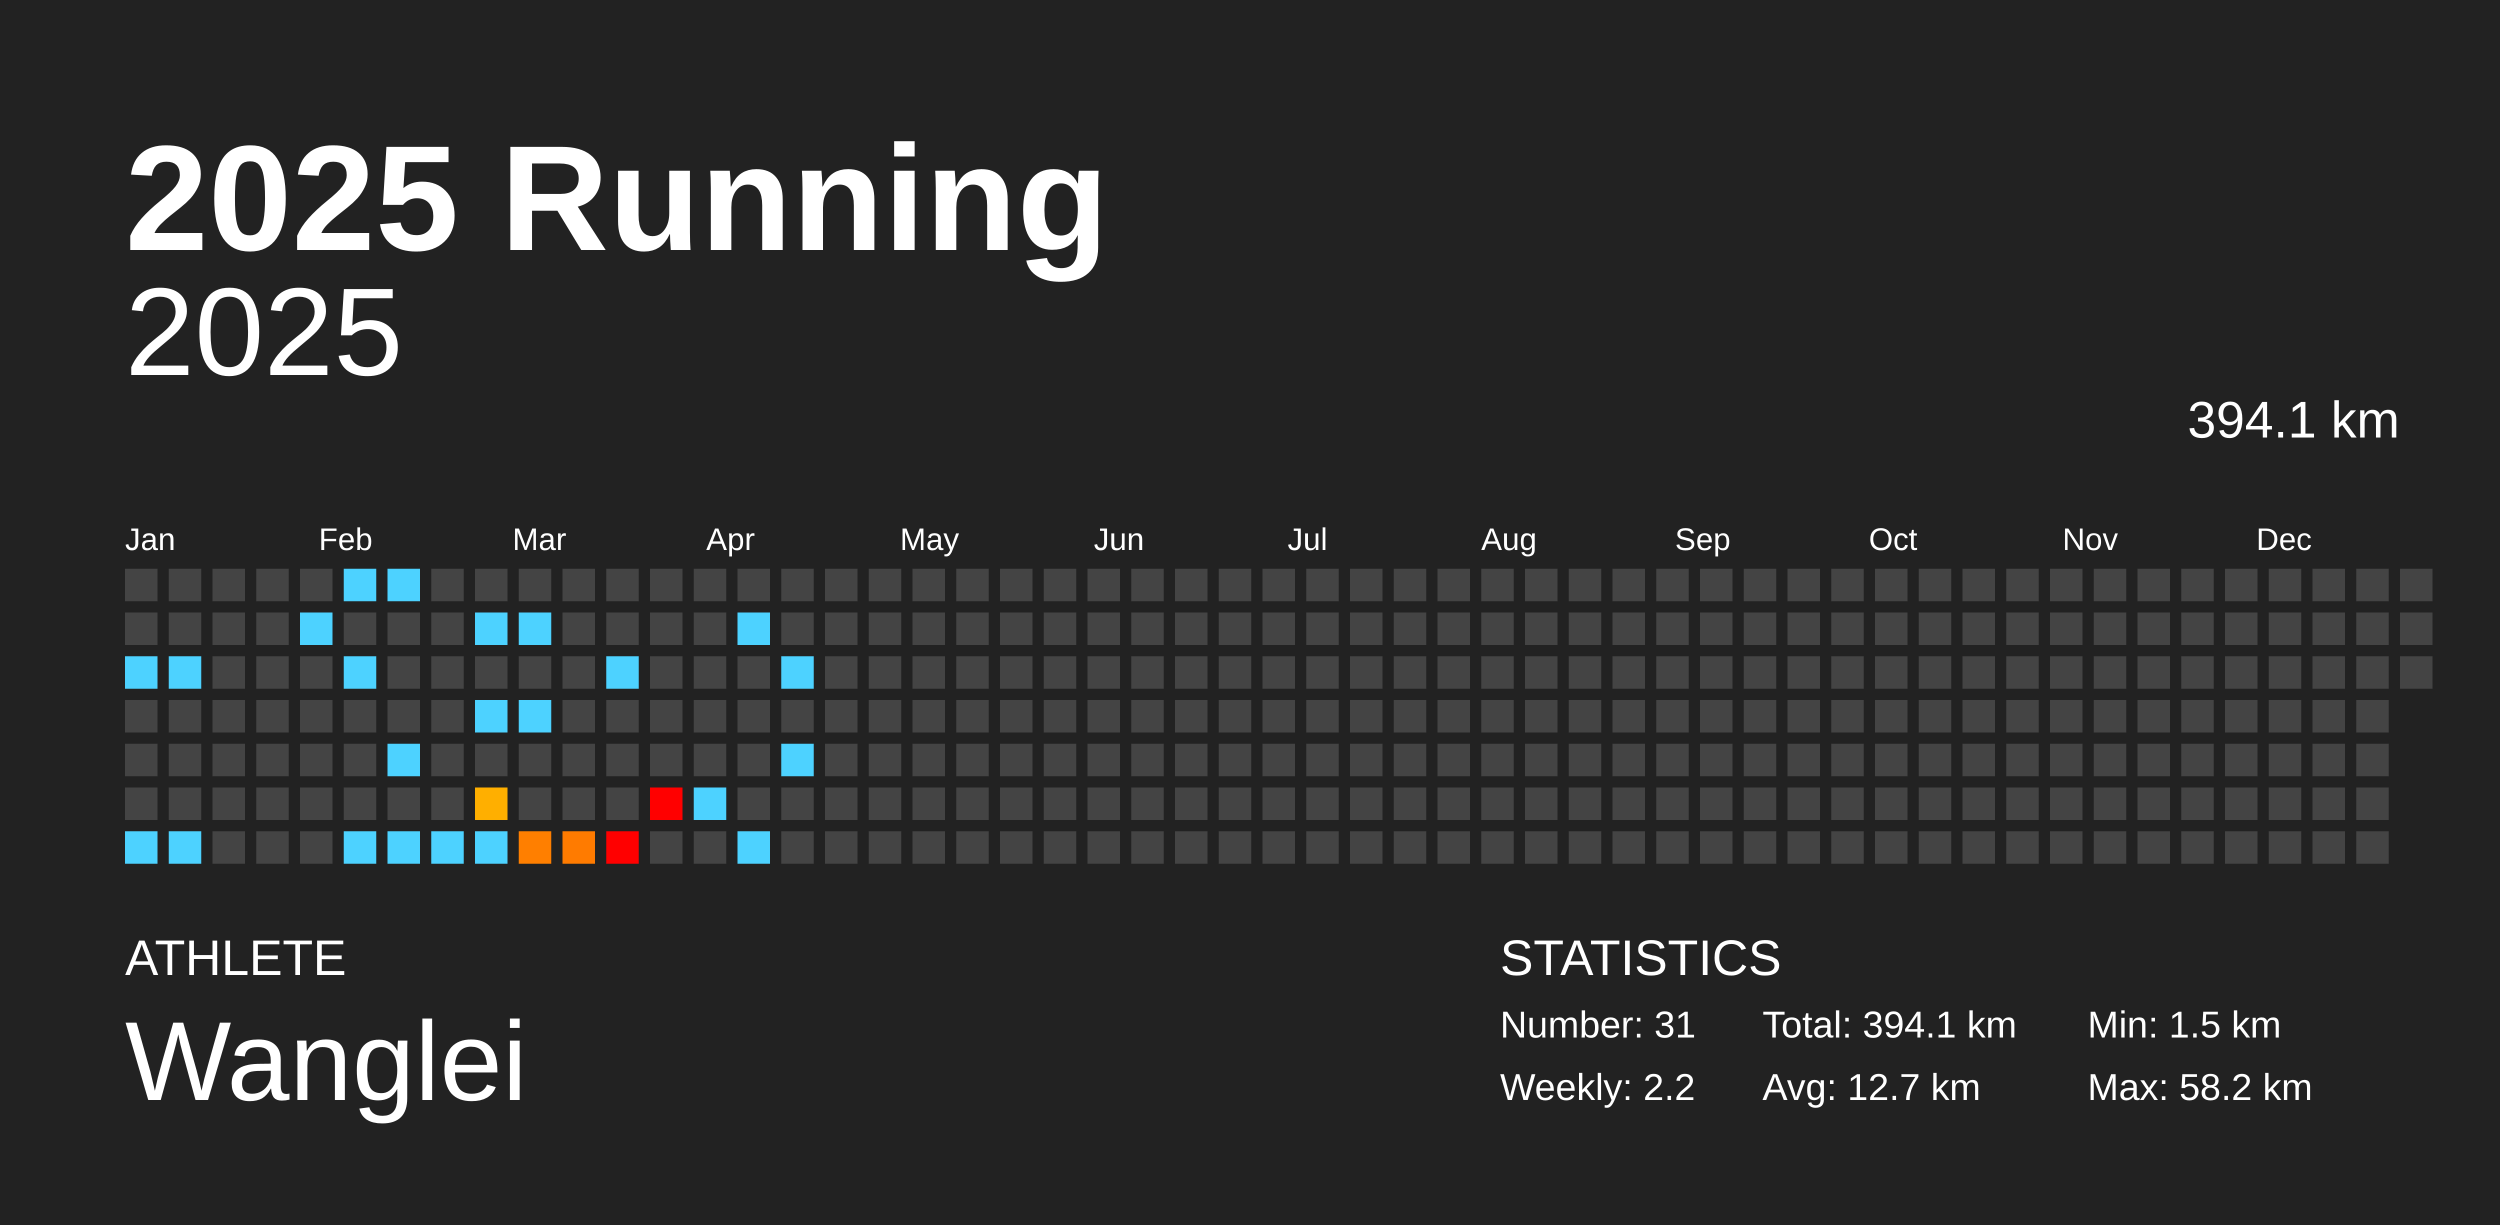
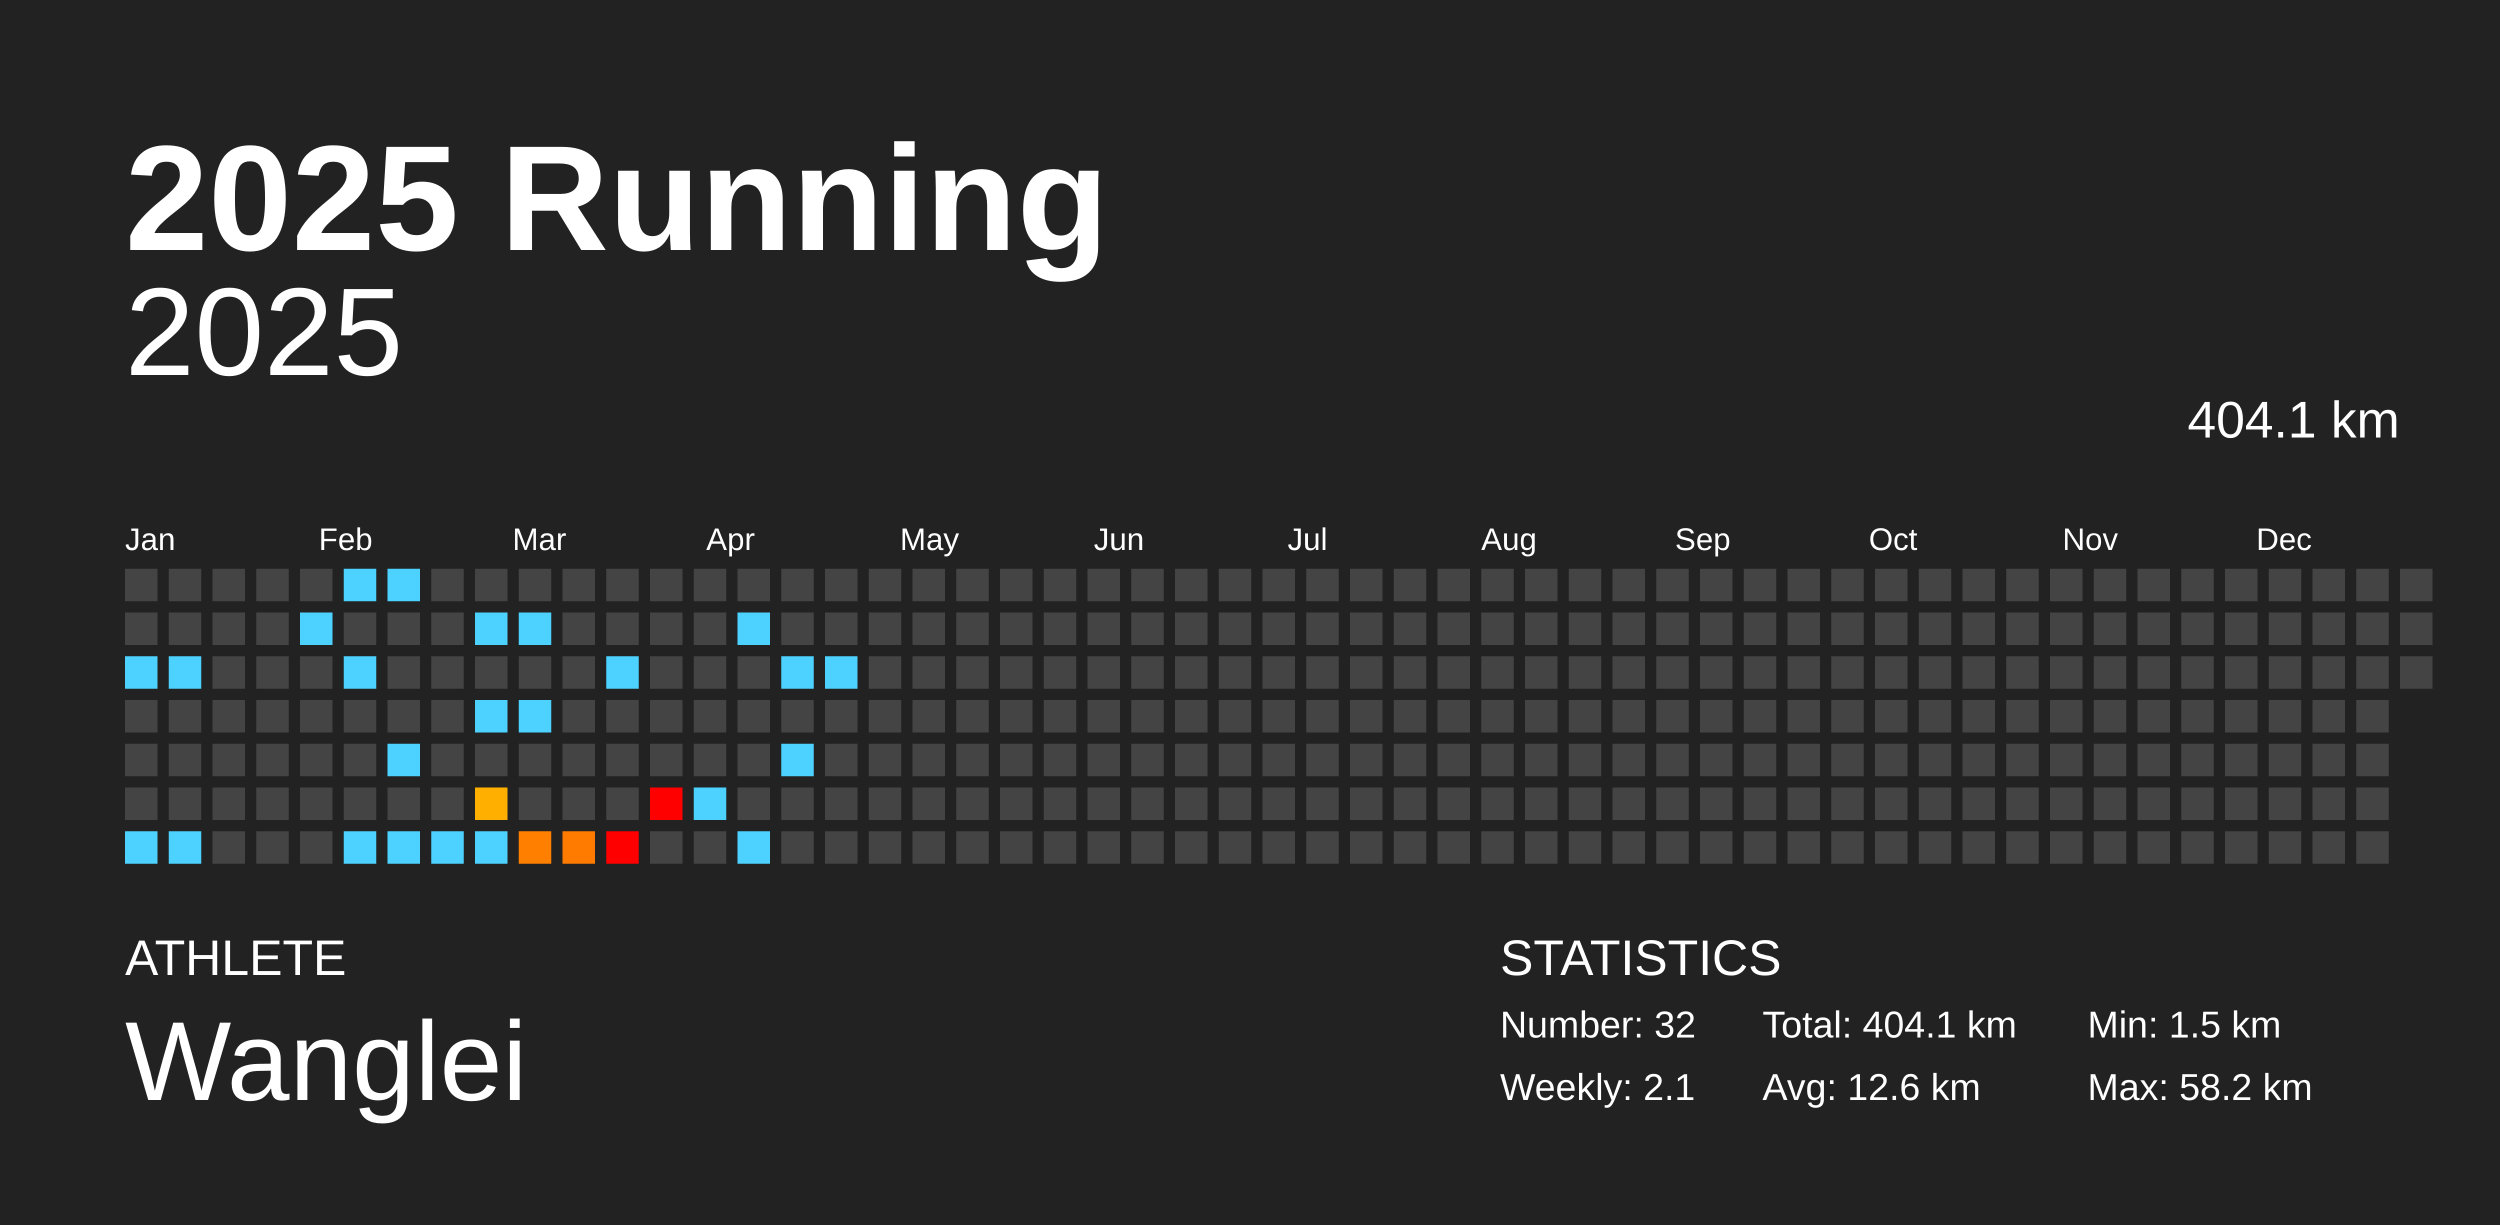
<svg xmlns="http://www.w3.org/2000/svg" baseProfile="full" height="98mm" version="1.1" viewBox="0,0,200,98" width="200mm">
  <defs />
  <rect fill="#222222" height="98" width="200" x="0" y="0" />
  <text fill="#FFFFFF" style="font-size:12px; font-family:Arial; font-weight:bold;" x="10" y="20">2025 Running</text>
  <text fill="#FFFFFF" style="font-size:4px; font-family:Arial" x="10" y="78">ATHLETE</text>
  <text fill="#FFFFFF" style="font-size:9px; font-family:Arial" x="10" y="88">Wanglei</text>
  <text fill="#FFFFFF" style="font-size:4px; font-family:Arial" x="120" y="78">STATISTICS</text>
-   <text fill="#FFFFFF" style="font-size:3px; font-family:Arial" x="120" y="83">Number: 31</text>
-   <text fill="#FFFFFF" style="font-size:3px; font-family:Arial" x="120" y="88">Weekly: 2.2</text>
-   <text fill="#FFFFFF" style="font-size:3px; font-family:Arial" x="141" y="83">Total: 394.1 km</text>
-   <text fill="#FFFFFF" style="font-size:3px; font-family:Arial" x="141" y="88">Avg: 12.7 km</text>
+   <text fill="#FFFFFF" style="font-size:3px; font-family:Arial" x="120" y="83">Number: 32</text>
+   <text fill="#FFFFFF" style="font-size:3px; font-family:Arial" x="120" y="88">Weekly: 2.1</text>
+   <text fill="#FFFFFF" style="font-size:3px; font-family:Arial" x="141" y="83">Total: 404.1 km</text>
+   <text fill="#FFFFFF" style="font-size:3px; font-family:Arial" x="141" y="88">Avg: 12.6 km</text>
  <text fill="#FFFFFF" style="font-size:3px; font-family:Arial" x="167" y="83">Min: 1.5 km</text>
  <text fill="#FFFFFF" style="font-size:3px; font-family:Arial" x="167" y="88">Max: 58.2 km</text>
  <text alignment-baseline="hanging" fill="#FFFFFF" style="font-size:10.0px; font-family:Arial;" x="10" y="30">2025</text>
-   <text alignment-baseline="hanging" fill="#FFFFFF" style="font-size:4.125px; font-family:Arial;" x="175" y="35">394.1 km</text>
+   <text alignment-baseline="hanging" fill="#FFFFFF" style="font-size:4.125px; font-family:Arial;" x="175" y="35">404.1 km</text>
  <text fill="#FFFFFF" style="font-size:2.5px; font-family:Arial" x="10.0" y="44">Jan</text>
  <text fill="#FFFFFF" style="font-size:2.5px; font-family:Arial" x="25.5" y="44">Feb</text>
  <text fill="#FFFFFF" style="font-size:2.5px; font-family:Arial" x="41.0" y="44">Mar</text>
  <text fill="#FFFFFF" style="font-size:2.5px; font-family:Arial" x="56.5" y="44">Apr</text>
  <text fill="#FFFFFF" style="font-size:2.5px; font-family:Arial" x="72.0" y="44">May</text>
  <text fill="#FFFFFF" style="font-size:2.5px; font-family:Arial" x="87.5" y="44">Jun</text>
  <text fill="#FFFFFF" style="font-size:2.5px; font-family:Arial" x="103.0" y="44">Jul</text>
  <text fill="#FFFFFF" style="font-size:2.5px; font-family:Arial" x="118.5" y="44">Aug</text>
  <text fill="#FFFFFF" style="font-size:2.5px; font-family:Arial" x="134.0" y="44">Sep</text>
  <text fill="#FFFFFF" style="font-size:2.5px; font-family:Arial" x="149.5" y="44">Oct</text>
  <text fill="#FFFFFF" style="font-size:2.5px; font-family:Arial" x="165.0" y="44">Nov</text>
  <text fill="#FFFFFF" style="font-size:2.5px; font-family:Arial" x="180.5" y="44">Dec</text>
  <rect fill="#444444" height="2.6" width="2.6" x="10.0" y="45.5" />
  <rect fill="#444444" height="2.6" width="2.6" x="10.0" y="49.0" />
  <rect fill="#4dd2ff" height="2.6" width="2.6" x="10.0" y="52.5" />
  <rect fill="#444444" height="2.6" width="2.6" x="10.0" y="56.0" />
  <rect fill="#444444" height="2.6" width="2.6" x="10.0" y="59.5" />
  <rect fill="#444444" height="2.6" width="2.6" x="10.0" y="63.0" />
  <rect fill="#4dd2ff" height="2.6" width="2.6" x="10.0" y="66.5" />
  <rect fill="#444444" height="2.6" width="2.6" x="13.5" y="45.5" />
  <rect fill="#444444" height="2.6" width="2.6" x="13.5" y="49.0" />
  <rect fill="#4dd2ff" height="2.6" width="2.6" x="13.5" y="52.5" />
  <rect fill="#444444" height="2.6" width="2.6" x="13.5" y="56.0" />
  <rect fill="#444444" height="2.6" width="2.6" x="13.5" y="59.5" />
  <rect fill="#444444" height="2.6" width="2.6" x="13.5" y="63.0" />
  <rect fill="#4dd2ff" height="2.6" width="2.6" x="13.5" y="66.5" />
  <rect fill="#444444" height="2.6" width="2.6" x="17.0" y="45.5" />
  <rect fill="#444444" height="2.6" width="2.6" x="17.0" y="49.0" />
  <rect fill="#444444" height="2.6" width="2.6" x="17.0" y="52.5" />
  <rect fill="#444444" height="2.6" width="2.6" x="17.0" y="56.0" />
  <rect fill="#444444" height="2.6" width="2.6" x="17.0" y="59.5" />
  <rect fill="#444444" height="2.6" width="2.6" x="17.0" y="63.0" />
  <rect fill="#444444" height="2.6" width="2.6" x="17.0" y="66.5" />
  <rect fill="#444444" height="2.6" width="2.6" x="20.5" y="45.5" />
  <rect fill="#444444" height="2.6" width="2.6" x="20.5" y="49.0" />
  <rect fill="#444444" height="2.6" width="2.6" x="20.5" y="52.5" />
  <rect fill="#444444" height="2.6" width="2.6" x="20.5" y="56.0" />
  <rect fill="#444444" height="2.6" width="2.6" x="20.5" y="59.5" />
  <rect fill="#444444" height="2.6" width="2.6" x="20.5" y="63.0" />
  <rect fill="#444444" height="2.6" width="2.6" x="20.5" y="66.5" />
  <rect fill="#444444" height="2.6" width="2.6" x="24.0" y="45.5" />
  <rect fill="#4dd2ff" height="2.6" width="2.6" x="24.0" y="49.0" />
  <rect fill="#444444" height="2.6" width="2.6" x="24.0" y="52.5" />
  <rect fill="#444444" height="2.6" width="2.6" x="24.0" y="56.0" />
  <rect fill="#444444" height="2.6" width="2.6" x="24.0" y="59.5" />
  <rect fill="#444444" height="2.6" width="2.6" x="24.0" y="63.0" />
  <rect fill="#444444" height="2.6" width="2.6" x="24.0" y="66.5" />
  <rect fill="#4dd2ff" height="2.6" width="2.6" x="27.5" y="45.5" />
  <rect fill="#444444" height="2.6" width="2.6" x="27.5" y="49.0" />
  <rect fill="#4dd2ff" height="2.6" width="2.6" x="27.5" y="52.5" />
  <rect fill="#444444" height="2.6" width="2.6" x="27.5" y="56.0" />
  <rect fill="#444444" height="2.6" width="2.6" x="27.5" y="59.5" />
  <rect fill="#444444" height="2.6" width="2.6" x="27.5" y="63.0" />
  <rect fill="#4dd2ff" height="2.6" width="2.6" x="27.5" y="66.5" />
  <rect fill="#4dd2ff" height="2.6" width="2.6" x="31.0" y="45.5" />
  <rect fill="#444444" height="2.6" width="2.6" x="31.0" y="49.0" />
  <rect fill="#444444" height="2.6" width="2.6" x="31.0" y="52.5" />
  <rect fill="#444444" height="2.6" width="2.6" x="31.0" y="56.0" />
  <rect fill="#4dd2ff" height="2.6" width="2.6" x="31.0" y="59.5" />
  <rect fill="#444444" height="2.6" width="2.6" x="31.0" y="63.0" />
  <rect fill="#4dd2ff" height="2.6" width="2.6" x="31.0" y="66.5" />
  <rect fill="#444444" height="2.6" width="2.6" x="34.5" y="45.5" />
  <rect fill="#444444" height="2.6" width="2.6" x="34.5" y="49.0" />
  <rect fill="#444444" height="2.6" width="2.6" x="34.5" y="52.5" />
  <rect fill="#444444" height="2.6" width="2.6" x="34.5" y="56.0" />
  <rect fill="#444444" height="2.6" width="2.6" x="34.5" y="59.5" />
  <rect fill="#444444" height="2.6" width="2.6" x="34.5" y="63.0" />
  <rect fill="#4dd2ff" height="2.6" width="2.6" x="34.5" y="66.5" />
  <rect fill="#444444" height="2.6" width="2.6" x="38.0" y="45.5" />
  <rect fill="#4dd2ff" height="2.6" width="2.6" x="38.0" y="49.0" />
  <rect fill="#444444" height="2.6" width="2.6" x="38.0" y="52.5" />
  <rect fill="#4dd2ff" height="2.6" width="2.6" x="38.0" y="56.0" />
  <rect fill="#444444" height="2.6" width="2.6" x="38.0" y="59.5" />
  <rect fill="#ffaf00" height="2.6" width="2.6" x="38.0" y="63.0" />
  <rect fill="#4dd2ff" height="2.6" width="2.6" x="38.0" y="66.5" />
  <rect fill="#444444" height="2.6" width="2.6" x="41.5" y="45.5" />
  <rect fill="#4dd2ff" height="2.6" width="2.6" x="41.5" y="49.0" />
  <rect fill="#444444" height="2.6" width="2.6" x="41.5" y="52.5" />
  <rect fill="#4dd2ff" height="2.6" width="2.6" x="41.5" y="56.0" />
  <rect fill="#444444" height="2.6" width="2.6" x="41.5" y="59.5" />
  <rect fill="#444444" height="2.6" width="2.6" x="41.5" y="63.0" />
  <rect fill="#ff7f00" height="2.6" width="2.6" x="41.5" y="66.5" />
  <rect fill="#444444" height="2.6" width="2.6" x="45.0" y="45.5" />
  <rect fill="#444444" height="2.6" width="2.6" x="45.0" y="49.0" />
  <rect fill="#444444" height="2.6" width="2.6" x="45.0" y="52.5" />
  <rect fill="#444444" height="2.6" width="2.6" x="45.0" y="56.0" />
  <rect fill="#444444" height="2.6" width="2.6" x="45.0" y="59.5" />
  <rect fill="#444444" height="2.6" width="2.6" x="45.0" y="63.0" />
  <rect fill="#ff7b00" height="2.6" width="2.6" x="45.0" y="66.5" />
  <rect fill="#444444" height="2.6" width="2.6" x="48.5" y="45.5" />
  <rect fill="#444444" height="2.6" width="2.6" x="48.5" y="49.0" />
  <rect fill="#4dd2ff" height="2.6" width="2.6" x="48.5" y="52.5" />
  <rect fill="#444444" height="2.6" width="2.6" x="48.5" y="56.0" />
  <rect fill="#444444" height="2.6" width="2.6" x="48.5" y="59.5" />
  <rect fill="#444444" height="2.6" width="2.6" x="48.5" y="63.0" />
  <rect fill="red" height="2.6" width="2.6" x="48.5" y="66.5" />
  <rect fill="#444444" height="2.6" width="2.6" x="52.0" y="45.5" />
  <rect fill="#444444" height="2.6" width="2.6" x="52.0" y="49.0" />
  <rect fill="#444444" height="2.6" width="2.6" x="52.0" y="52.5" />
  <rect fill="#444444" height="2.6" width="2.6" x="52.0" y="56.0" />
  <rect fill="#444444" height="2.6" width="2.6" x="52.0" y="59.5" />
  <rect fill="red" height="2.6" width="2.6" x="52.0" y="63.0" />
  <rect fill="#444444" height="2.6" width="2.6" x="52.0" y="66.5" />
  <rect fill="#444444" height="2.6" width="2.6" x="55.5" y="45.5" />
  <rect fill="#444444" height="2.6" width="2.6" x="55.5" y="49.0" />
  <rect fill="#444444" height="2.6" width="2.6" x="55.5" y="52.5" />
  <rect fill="#444444" height="2.6" width="2.6" x="55.5" y="56.0" />
  <rect fill="#444444" height="2.6" width="2.6" x="55.5" y="59.5" />
  <rect fill="#4dd2ff" height="2.6" width="2.6" x="55.5" y="63.0" />
  <rect fill="#444444" height="2.6" width="2.6" x="55.5" y="66.5" />
  <rect fill="#444444" height="2.6" width="2.6" x="59.0" y="45.5" />
  <rect fill="#4dd2ff" height="2.6" width="2.6" x="59.0" y="49.0" />
  <rect fill="#444444" height="2.6" width="2.6" x="59.0" y="52.5" />
  <rect fill="#444444" height="2.6" width="2.6" x="59.0" y="56.0" />
  <rect fill="#444444" height="2.6" width="2.6" x="59.0" y="59.5" />
  <rect fill="#444444" height="2.6" width="2.6" x="59.0" y="63.0" />
  <rect fill="#4dd2ff" height="2.6" width="2.6" x="59.0" y="66.5" />
  <rect fill="#444444" height="2.6" width="2.6" x="62.5" y="45.5" />
  <rect fill="#444444" height="2.6" width="2.6" x="62.5" y="49.0" />
  <rect fill="#4dd2ff" height="2.6" width="2.6" x="62.5" y="52.5" />
  <rect fill="#444444" height="2.6" width="2.6" x="62.5" y="56.0" />
  <rect fill="#4dd2ff" height="2.6" width="2.6" x="62.5" y="59.5" />
  <rect fill="#444444" height="2.6" width="2.6" x="62.5" y="63.0" />
  <rect fill="#444444" height="2.6" width="2.6" x="62.5" y="66.5" />
  <rect fill="#444444" height="2.6" width="2.6" x="66.0" y="45.5" />
  <rect fill="#444444" height="2.6" width="2.6" x="66.0" y="49.0" />
-   <rect fill="#444444" height="2.6" width="2.6" x="66.0" y="52.5" />
+   <rect fill="#4dd2ff" height="2.6" width="2.6" x="66.0" y="52.5" />
  <rect fill="#444444" height="2.6" width="2.6" x="66.0" y="56.0" />
  <rect fill="#444444" height="2.6" width="2.6" x="66.0" y="59.5" />
  <rect fill="#444444" height="2.6" width="2.6" x="66.0" y="63.0" />
  <rect fill="#444444" height="2.6" width="2.6" x="66.0" y="66.5" />
  <rect fill="#444444" height="2.6" width="2.6" x="69.5" y="45.5" />
  <rect fill="#444444" height="2.6" width="2.6" x="69.5" y="49.0" />
  <rect fill="#444444" height="2.6" width="2.6" x="69.5" y="52.5" />
  <rect fill="#444444" height="2.6" width="2.6" x="69.5" y="56.0" />
  <rect fill="#444444" height="2.6" width="2.6" x="69.5" y="59.5" />
  <rect fill="#444444" height="2.6" width="2.6" x="69.5" y="63.0" />
  <rect fill="#444444" height="2.6" width="2.6" x="69.5" y="66.5" />
  <rect fill="#444444" height="2.6" width="2.6" x="73.0" y="45.5" />
  <rect fill="#444444" height="2.6" width="2.6" x="73.0" y="49.0" />
  <rect fill="#444444" height="2.6" width="2.6" x="73.0" y="52.5" />
  <rect fill="#444444" height="2.6" width="2.6" x="73.0" y="56.0" />
  <rect fill="#444444" height="2.6" width="2.6" x="73.0" y="59.5" />
  <rect fill="#444444" height="2.6" width="2.6" x="73.0" y="63.0" />
  <rect fill="#444444" height="2.6" width="2.6" x="73.0" y="66.5" />
  <rect fill="#444444" height="2.6" width="2.6" x="76.5" y="45.5" />
  <rect fill="#444444" height="2.6" width="2.6" x="76.5" y="49.0" />
  <rect fill="#444444" height="2.6" width="2.6" x="76.5" y="52.5" />
  <rect fill="#444444" height="2.6" width="2.6" x="76.5" y="56.0" />
  <rect fill="#444444" height="2.6" width="2.6" x="76.5" y="59.5" />
  <rect fill="#444444" height="2.6" width="2.6" x="76.5" y="63.0" />
  <rect fill="#444444" height="2.6" width="2.6" x="76.5" y="66.5" />
  <rect fill="#444444" height="2.6" width="2.6" x="80.0" y="45.5" />
  <rect fill="#444444" height="2.6" width="2.6" x="80.0" y="49.0" />
  <rect fill="#444444" height="2.6" width="2.6" x="80.0" y="52.5" />
  <rect fill="#444444" height="2.6" width="2.6" x="80.0" y="56.0" />
  <rect fill="#444444" height="2.6" width="2.6" x="80.0" y="59.5" />
  <rect fill="#444444" height="2.6" width="2.6" x="80.0" y="63.0" />
  <rect fill="#444444" height="2.6" width="2.6" x="80.0" y="66.5" />
  <rect fill="#444444" height="2.6" width="2.6" x="83.5" y="45.5" />
  <rect fill="#444444" height="2.6" width="2.6" x="83.5" y="49.0" />
  <rect fill="#444444" height="2.6" width="2.6" x="83.5" y="52.5" />
  <rect fill="#444444" height="2.6" width="2.6" x="83.5" y="56.0" />
  <rect fill="#444444" height="2.6" width="2.6" x="83.5" y="59.5" />
  <rect fill="#444444" height="2.6" width="2.6" x="83.5" y="63.0" />
  <rect fill="#444444" height="2.6" width="2.6" x="83.5" y="66.5" />
  <rect fill="#444444" height="2.6" width="2.6" x="87.0" y="45.5" />
  <rect fill="#444444" height="2.6" width="2.6" x="87.0" y="49.0" />
  <rect fill="#444444" height="2.6" width="2.6" x="87.0" y="52.5" />
  <rect fill="#444444" height="2.6" width="2.6" x="87.0" y="56.0" />
  <rect fill="#444444" height="2.6" width="2.6" x="87.0" y="59.5" />
  <rect fill="#444444" height="2.6" width="2.6" x="87.0" y="63.0" />
  <rect fill="#444444" height="2.6" width="2.6" x="87.0" y="66.5" />
  <rect fill="#444444" height="2.6" width="2.6" x="90.5" y="45.5" />
  <rect fill="#444444" height="2.6" width="2.6" x="90.5" y="49.0" />
  <rect fill="#444444" height="2.6" width="2.6" x="90.5" y="52.5" />
  <rect fill="#444444" height="2.6" width="2.6" x="90.5" y="56.0" />
  <rect fill="#444444" height="2.6" width="2.6" x="90.5" y="59.5" />
  <rect fill="#444444" height="2.6" width="2.6" x="90.5" y="63.0" />
  <rect fill="#444444" height="2.6" width="2.6" x="90.5" y="66.5" />
  <rect fill="#444444" height="2.6" width="2.6" x="94.0" y="45.5" />
  <rect fill="#444444" height="2.6" width="2.6" x="94.0" y="49.0" />
  <rect fill="#444444" height="2.6" width="2.6" x="94.0" y="52.5" />
  <rect fill="#444444" height="2.6" width="2.6" x="94.0" y="56.0" />
  <rect fill="#444444" height="2.6" width="2.6" x="94.0" y="59.5" />
  <rect fill="#444444" height="2.6" width="2.6" x="94.0" y="63.0" />
  <rect fill="#444444" height="2.6" width="2.6" x="94.0" y="66.5" />
  <rect fill="#444444" height="2.6" width="2.6" x="97.5" y="45.5" />
  <rect fill="#444444" height="2.6" width="2.6" x="97.5" y="49.0" />
  <rect fill="#444444" height="2.6" width="2.6" x="97.5" y="52.5" />
  <rect fill="#444444" height="2.6" width="2.6" x="97.5" y="56.0" />
  <rect fill="#444444" height="2.6" width="2.6" x="97.5" y="59.5" />
  <rect fill="#444444" height="2.6" width="2.6" x="97.5" y="63.0" />
  <rect fill="#444444" height="2.6" width="2.6" x="97.5" y="66.5" />
  <rect fill="#444444" height="2.6" width="2.6" x="101.0" y="45.5" />
  <rect fill="#444444" height="2.6" width="2.6" x="101.0" y="49.0" />
  <rect fill="#444444" height="2.6" width="2.6" x="101.0" y="52.5" />
  <rect fill="#444444" height="2.6" width="2.6" x="101.0" y="56.0" />
  <rect fill="#444444" height="2.6" width="2.6" x="101.0" y="59.5" />
  <rect fill="#444444" height="2.6" width="2.6" x="101.0" y="63.0" />
  <rect fill="#444444" height="2.6" width="2.6" x="101.0" y="66.5" />
  <rect fill="#444444" height="2.6" width="2.6" x="104.5" y="45.5" />
  <rect fill="#444444" height="2.6" width="2.6" x="104.5" y="49.0" />
  <rect fill="#444444" height="2.6" width="2.6" x="104.5" y="52.5" />
  <rect fill="#444444" height="2.6" width="2.6" x="104.5" y="56.0" />
  <rect fill="#444444" height="2.6" width="2.6" x="104.5" y="59.5" />
  <rect fill="#444444" height="2.6" width="2.6" x="104.5" y="63.0" />
  <rect fill="#444444" height="2.6" width="2.6" x="104.5" y="66.5" />
  <rect fill="#444444" height="2.6" width="2.6" x="108.0" y="45.5" />
  <rect fill="#444444" height="2.6" width="2.6" x="108.0" y="49.0" />
  <rect fill="#444444" height="2.6" width="2.6" x="108.0" y="52.5" />
  <rect fill="#444444" height="2.6" width="2.6" x="108.0" y="56.0" />
  <rect fill="#444444" height="2.6" width="2.6" x="108.0" y="59.5" />
  <rect fill="#444444" height="2.6" width="2.6" x="108.0" y="63.0" />
  <rect fill="#444444" height="2.6" width="2.6" x="108.0" y="66.5" />
  <rect fill="#444444" height="2.6" width="2.6" x="111.5" y="45.5" />
  <rect fill="#444444" height="2.6" width="2.6" x="111.5" y="49.0" />
  <rect fill="#444444" height="2.6" width="2.6" x="111.5" y="52.5" />
  <rect fill="#444444" height="2.6" width="2.6" x="111.5" y="56.0" />
  <rect fill="#444444" height="2.6" width="2.6" x="111.5" y="59.5" />
  <rect fill="#444444" height="2.6" width="2.6" x="111.5" y="63.0" />
  <rect fill="#444444" height="2.6" width="2.6" x="111.5" y="66.5" />
  <rect fill="#444444" height="2.6" width="2.6" x="115.0" y="45.5" />
  <rect fill="#444444" height="2.6" width="2.6" x="115.0" y="49.0" />
  <rect fill="#444444" height="2.6" width="2.6" x="115.0" y="52.5" />
  <rect fill="#444444" height="2.6" width="2.6" x="115.0" y="56.0" />
  <rect fill="#444444" height="2.6" width="2.6" x="115.0" y="59.5" />
  <rect fill="#444444" height="2.6" width="2.6" x="115.0" y="63.0" />
  <rect fill="#444444" height="2.6" width="2.6" x="115.0" y="66.5" />
  <rect fill="#444444" height="2.6" width="2.6" x="118.5" y="45.5" />
  <rect fill="#444444" height="2.6" width="2.6" x="118.5" y="49.0" />
  <rect fill="#444444" height="2.6" width="2.6" x="118.5" y="52.5" />
  <rect fill="#444444" height="2.6" width="2.6" x="118.5" y="56.0" />
  <rect fill="#444444" height="2.6" width="2.6" x="118.5" y="59.5" />
  <rect fill="#444444" height="2.6" width="2.6" x="118.5" y="63.0" />
  <rect fill="#444444" height="2.6" width="2.6" x="118.5" y="66.5" />
  <rect fill="#444444" height="2.6" width="2.6" x="122.0" y="45.5" />
  <rect fill="#444444" height="2.6" width="2.6" x="122.0" y="49.0" />
  <rect fill="#444444" height="2.6" width="2.6" x="122.0" y="52.5" />
  <rect fill="#444444" height="2.6" width="2.6" x="122.0" y="56.0" />
  <rect fill="#444444" height="2.6" width="2.6" x="122.0" y="59.5" />
  <rect fill="#444444" height="2.6" width="2.6" x="122.0" y="63.0" />
  <rect fill="#444444" height="2.6" width="2.6" x="122.0" y="66.5" />
  <rect fill="#444444" height="2.6" width="2.6" x="125.5" y="45.5" />
  <rect fill="#444444" height="2.6" width="2.6" x="125.5" y="49.0" />
  <rect fill="#444444" height="2.6" width="2.6" x="125.5" y="52.5" />
  <rect fill="#444444" height="2.6" width="2.6" x="125.5" y="56.0" />
  <rect fill="#444444" height="2.6" width="2.6" x="125.5" y="59.5" />
  <rect fill="#444444" height="2.6" width="2.6" x="125.5" y="63.0" />
  <rect fill="#444444" height="2.6" width="2.6" x="125.5" y="66.5" />
  <rect fill="#444444" height="2.6" width="2.6" x="129.0" y="45.5" />
  <rect fill="#444444" height="2.6" width="2.6" x="129.0" y="49.0" />
  <rect fill="#444444" height="2.6" width="2.6" x="129.0" y="52.5" />
  <rect fill="#444444" height="2.6" width="2.6" x="129.0" y="56.0" />
  <rect fill="#444444" height="2.6" width="2.6" x="129.0" y="59.5" />
  <rect fill="#444444" height="2.6" width="2.6" x="129.0" y="63.0" />
  <rect fill="#444444" height="2.6" width="2.6" x="129.0" y="66.5" />
  <rect fill="#444444" height="2.6" width="2.6" x="132.5" y="45.5" />
  <rect fill="#444444" height="2.6" width="2.6" x="132.5" y="49.0" />
  <rect fill="#444444" height="2.6" width="2.6" x="132.5" y="52.5" />
  <rect fill="#444444" height="2.6" width="2.6" x="132.5" y="56.0" />
  <rect fill="#444444" height="2.6" width="2.6" x="132.5" y="59.5" />
  <rect fill="#444444" height="2.6" width="2.6" x="132.5" y="63.0" />
  <rect fill="#444444" height="2.6" width="2.6" x="132.5" y="66.5" />
  <rect fill="#444444" height="2.6" width="2.6" x="136.0" y="45.5" />
  <rect fill="#444444" height="2.6" width="2.6" x="136.0" y="49.0" />
  <rect fill="#444444" height="2.6" width="2.6" x="136.0" y="52.5" />
  <rect fill="#444444" height="2.6" width="2.6" x="136.0" y="56.0" />
  <rect fill="#444444" height="2.6" width="2.6" x="136.0" y="59.5" />
  <rect fill="#444444" height="2.6" width="2.6" x="136.0" y="63.0" />
  <rect fill="#444444" height="2.6" width="2.6" x="136.0" y="66.5" />
  <rect fill="#444444" height="2.6" width="2.6" x="139.5" y="45.5" />
  <rect fill="#444444" height="2.6" width="2.6" x="139.5" y="49.0" />
  <rect fill="#444444" height="2.6" width="2.6" x="139.5" y="52.5" />
  <rect fill="#444444" height="2.6" width="2.6" x="139.5" y="56.0" />
  <rect fill="#444444" height="2.6" width="2.6" x="139.5" y="59.5" />
  <rect fill="#444444" height="2.6" width="2.6" x="139.5" y="63.0" />
  <rect fill="#444444" height="2.6" width="2.6" x="139.5" y="66.5" />
  <rect fill="#444444" height="2.6" width="2.6" x="143.0" y="45.5" />
  <rect fill="#444444" height="2.6" width="2.6" x="143.0" y="49.0" />
  <rect fill="#444444" height="2.6" width="2.6" x="143.0" y="52.5" />
  <rect fill="#444444" height="2.6" width="2.6" x="143.0" y="56.0" />
  <rect fill="#444444" height="2.6" width="2.6" x="143.0" y="59.5" />
  <rect fill="#444444" height="2.6" width="2.6" x="143.0" y="63.0" />
  <rect fill="#444444" height="2.6" width="2.6" x="143.0" y="66.5" />
  <rect fill="#444444" height="2.6" width="2.6" x="146.5" y="45.5" />
  <rect fill="#444444" height="2.6" width="2.6" x="146.5" y="49.0" />
  <rect fill="#444444" height="2.6" width="2.6" x="146.5" y="52.5" />
  <rect fill="#444444" height="2.6" width="2.6" x="146.5" y="56.0" />
  <rect fill="#444444" height="2.6" width="2.6" x="146.5" y="59.5" />
  <rect fill="#444444" height="2.6" width="2.6" x="146.5" y="63.0" />
  <rect fill="#444444" height="2.6" width="2.6" x="146.5" y="66.5" />
  <rect fill="#444444" height="2.6" width="2.6" x="150.0" y="45.5" />
  <rect fill="#444444" height="2.6" width="2.6" x="150.0" y="49.0" />
  <rect fill="#444444" height="2.6" width="2.6" x="150.0" y="52.5" />
  <rect fill="#444444" height="2.6" width="2.6" x="150.0" y="56.0" />
  <rect fill="#444444" height="2.6" width="2.6" x="150.0" y="59.5" />
  <rect fill="#444444" height="2.6" width="2.6" x="150.0" y="63.0" />
  <rect fill="#444444" height="2.6" width="2.6" x="150.0" y="66.5" />
  <rect fill="#444444" height="2.6" width="2.6" x="153.5" y="45.5" />
  <rect fill="#444444" height="2.6" width="2.6" x="153.5" y="49.0" />
  <rect fill="#444444" height="2.6" width="2.6" x="153.5" y="52.5" />
  <rect fill="#444444" height="2.6" width="2.6" x="153.5" y="56.0" />
  <rect fill="#444444" height="2.6" width="2.6" x="153.5" y="59.5" />
  <rect fill="#444444" height="2.6" width="2.6" x="153.5" y="63.0" />
  <rect fill="#444444" height="2.6" width="2.6" x="153.5" y="66.5" />
  <rect fill="#444444" height="2.6" width="2.6" x="157.0" y="45.5" />
  <rect fill="#444444" height="2.6" width="2.6" x="157.0" y="49.0" />
  <rect fill="#444444" height="2.6" width="2.6" x="157.0" y="52.5" />
  <rect fill="#444444" height="2.6" width="2.6" x="157.0" y="56.0" />
  <rect fill="#444444" height="2.6" width="2.6" x="157.0" y="59.5" />
  <rect fill="#444444" height="2.6" width="2.6" x="157.0" y="63.0" />
  <rect fill="#444444" height="2.6" width="2.6" x="157.0" y="66.5" />
  <rect fill="#444444" height="2.6" width="2.6" x="160.5" y="45.5" />
  <rect fill="#444444" height="2.6" width="2.6" x="160.5" y="49.0" />
  <rect fill="#444444" height="2.6" width="2.6" x="160.5" y="52.5" />
  <rect fill="#444444" height="2.6" width="2.6" x="160.5" y="56.0" />
  <rect fill="#444444" height="2.6" width="2.6" x="160.5" y="59.5" />
  <rect fill="#444444" height="2.6" width="2.6" x="160.5" y="63.0" />
  <rect fill="#444444" height="2.6" width="2.6" x="160.5" y="66.5" />
  <rect fill="#444444" height="2.6" width="2.6" x="164.0" y="45.5" />
  <rect fill="#444444" height="2.6" width="2.6" x="164.0" y="49.0" />
  <rect fill="#444444" height="2.6" width="2.6" x="164.0" y="52.5" />
  <rect fill="#444444" height="2.6" width="2.6" x="164.0" y="56.0" />
  <rect fill="#444444" height="2.6" width="2.6" x="164.0" y="59.5" />
  <rect fill="#444444" height="2.6" width="2.6" x="164.0" y="63.0" />
  <rect fill="#444444" height="2.6" width="2.6" x="164.0" y="66.5" />
  <rect fill="#444444" height="2.6" width="2.6" x="167.5" y="45.5" />
  <rect fill="#444444" height="2.6" width="2.6" x="167.5" y="49.0" />
  <rect fill="#444444" height="2.6" width="2.6" x="167.5" y="52.5" />
  <rect fill="#444444" height="2.6" width="2.6" x="167.5" y="56.0" />
  <rect fill="#444444" height="2.6" width="2.6" x="167.5" y="59.5" />
  <rect fill="#444444" height="2.6" width="2.6" x="167.5" y="63.0" />
  <rect fill="#444444" height="2.6" width="2.6" x="167.5" y="66.5" />
  <rect fill="#444444" height="2.6" width="2.6" x="171.0" y="45.5" />
  <rect fill="#444444" height="2.6" width="2.6" x="171.0" y="49.0" />
  <rect fill="#444444" height="2.6" width="2.6" x="171.0" y="52.5" />
  <rect fill="#444444" height="2.6" width="2.6" x="171.0" y="56.0" />
  <rect fill="#444444" height="2.6" width="2.6" x="171.0" y="59.5" />
  <rect fill="#444444" height="2.6" width="2.6" x="171.0" y="63.0" />
  <rect fill="#444444" height="2.6" width="2.6" x="171.0" y="66.5" />
  <rect fill="#444444" height="2.6" width="2.6" x="174.5" y="45.5" />
  <rect fill="#444444" height="2.6" width="2.6" x="174.5" y="49.0" />
  <rect fill="#444444" height="2.6" width="2.6" x="174.5" y="52.5" />
  <rect fill="#444444" height="2.6" width="2.6" x="174.5" y="56.0" />
  <rect fill="#444444" height="2.6" width="2.6" x="174.5" y="59.5" />
  <rect fill="#444444" height="2.6" width="2.6" x="174.5" y="63.0" />
  <rect fill="#444444" height="2.6" width="2.6" x="174.5" y="66.5" />
  <rect fill="#444444" height="2.6" width="2.6" x="178.0" y="45.5" />
  <rect fill="#444444" height="2.6" width="2.6" x="178.0" y="49.0" />
  <rect fill="#444444" height="2.6" width="2.6" x="178.0" y="52.5" />
  <rect fill="#444444" height="2.6" width="2.6" x="178.0" y="56.0" />
  <rect fill="#444444" height="2.6" width="2.6" x="178.0" y="59.5" />
  <rect fill="#444444" height="2.6" width="2.6" x="178.0" y="63.0" />
  <rect fill="#444444" height="2.6" width="2.6" x="178.0" y="66.5" />
  <rect fill="#444444" height="2.6" width="2.6" x="181.5" y="45.5" />
  <rect fill="#444444" height="2.6" width="2.6" x="181.5" y="49.0" />
  <rect fill="#444444" height="2.6" width="2.6" x="181.5" y="52.5" />
  <rect fill="#444444" height="2.6" width="2.6" x="181.5" y="56.0" />
  <rect fill="#444444" height="2.6" width="2.6" x="181.5" y="59.5" />
  <rect fill="#444444" height="2.6" width="2.6" x="181.5" y="63.0" />
  <rect fill="#444444" height="2.6" width="2.6" x="181.5" y="66.5" />
  <rect fill="#444444" height="2.6" width="2.6" x="185.0" y="45.5" />
  <rect fill="#444444" height="2.6" width="2.6" x="185.0" y="49.0" />
  <rect fill="#444444" height="2.6" width="2.6" x="185.0" y="52.5" />
  <rect fill="#444444" height="2.6" width="2.6" x="185.0" y="56.0" />
  <rect fill="#444444" height="2.6" width="2.6" x="185.0" y="59.5" />
  <rect fill="#444444" height="2.6" width="2.6" x="185.0" y="63.0" />
  <rect fill="#444444" height="2.6" width="2.6" x="185.0" y="66.5" />
  <rect fill="#444444" height="2.6" width="2.6" x="188.5" y="45.5" />
  <rect fill="#444444" height="2.6" width="2.6" x="188.5" y="49.0" />
  <rect fill="#444444" height="2.6" width="2.6" x="188.5" y="52.5" />
  <rect fill="#444444" height="2.6" width="2.6" x="188.5" y="56.0" />
  <rect fill="#444444" height="2.6" width="2.6" x="188.5" y="59.5" />
  <rect fill="#444444" height="2.6" width="2.6" x="188.5" y="63.0" />
  <rect fill="#444444" height="2.6" width="2.6" x="188.5" y="66.5" />
  <rect fill="#444444" height="2.6" width="2.6" x="192.0" y="45.5" />
  <rect fill="#444444" height="2.6" width="2.6" x="192.0" y="49.0" />
  <rect fill="#444444" height="2.6" width="2.6" x="192.0" y="52.5" />
</svg>
